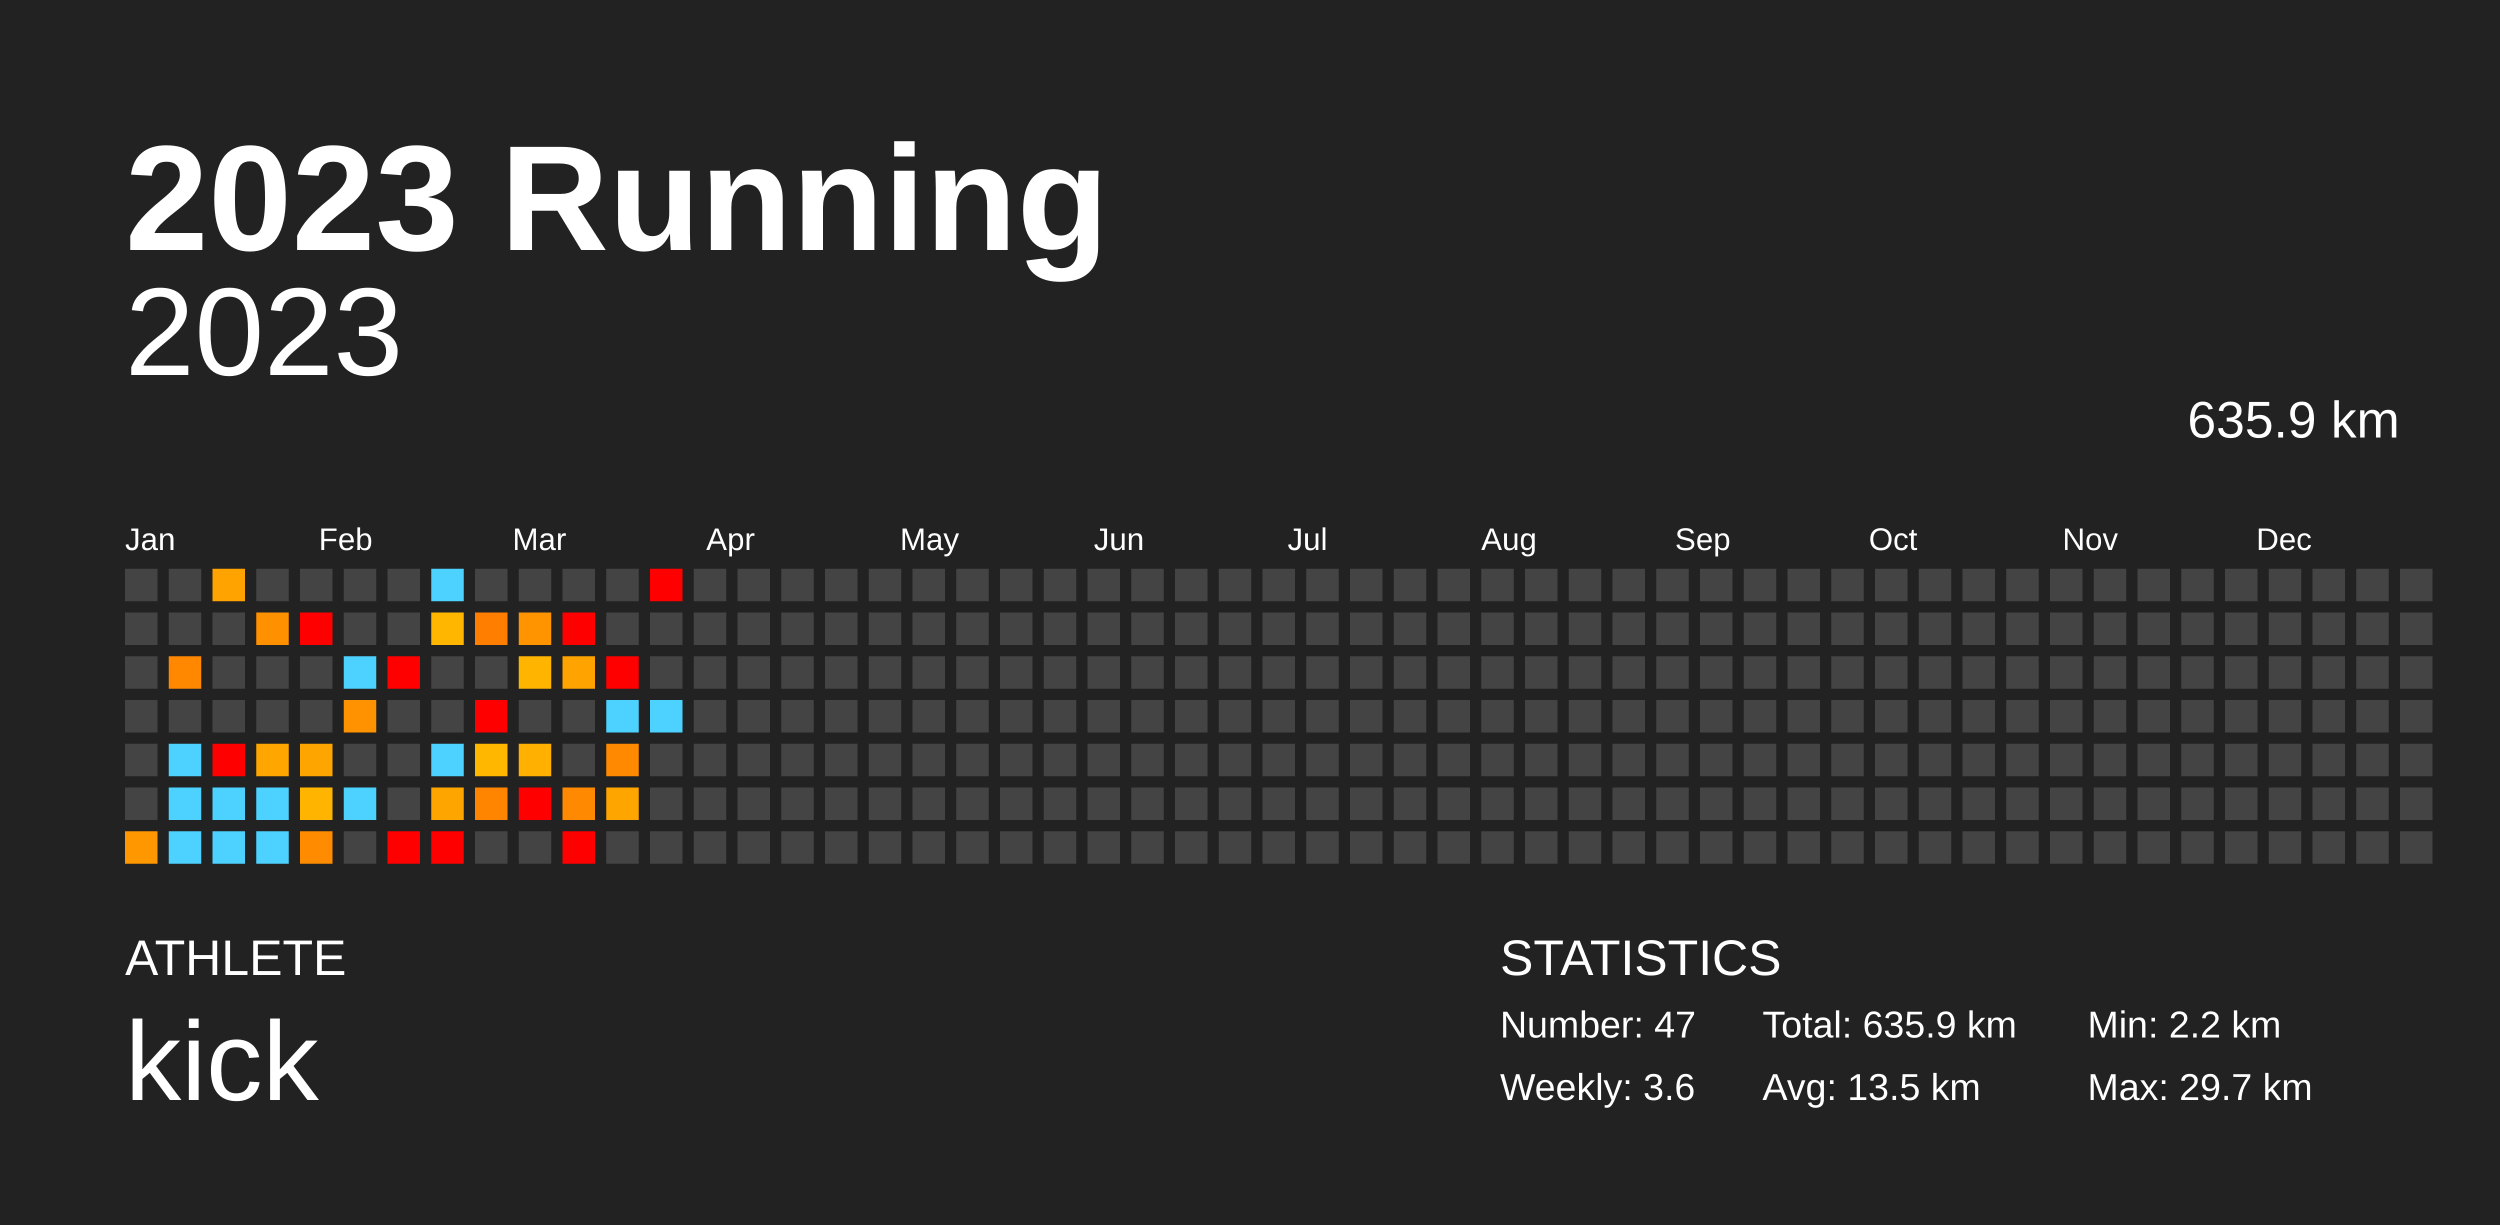
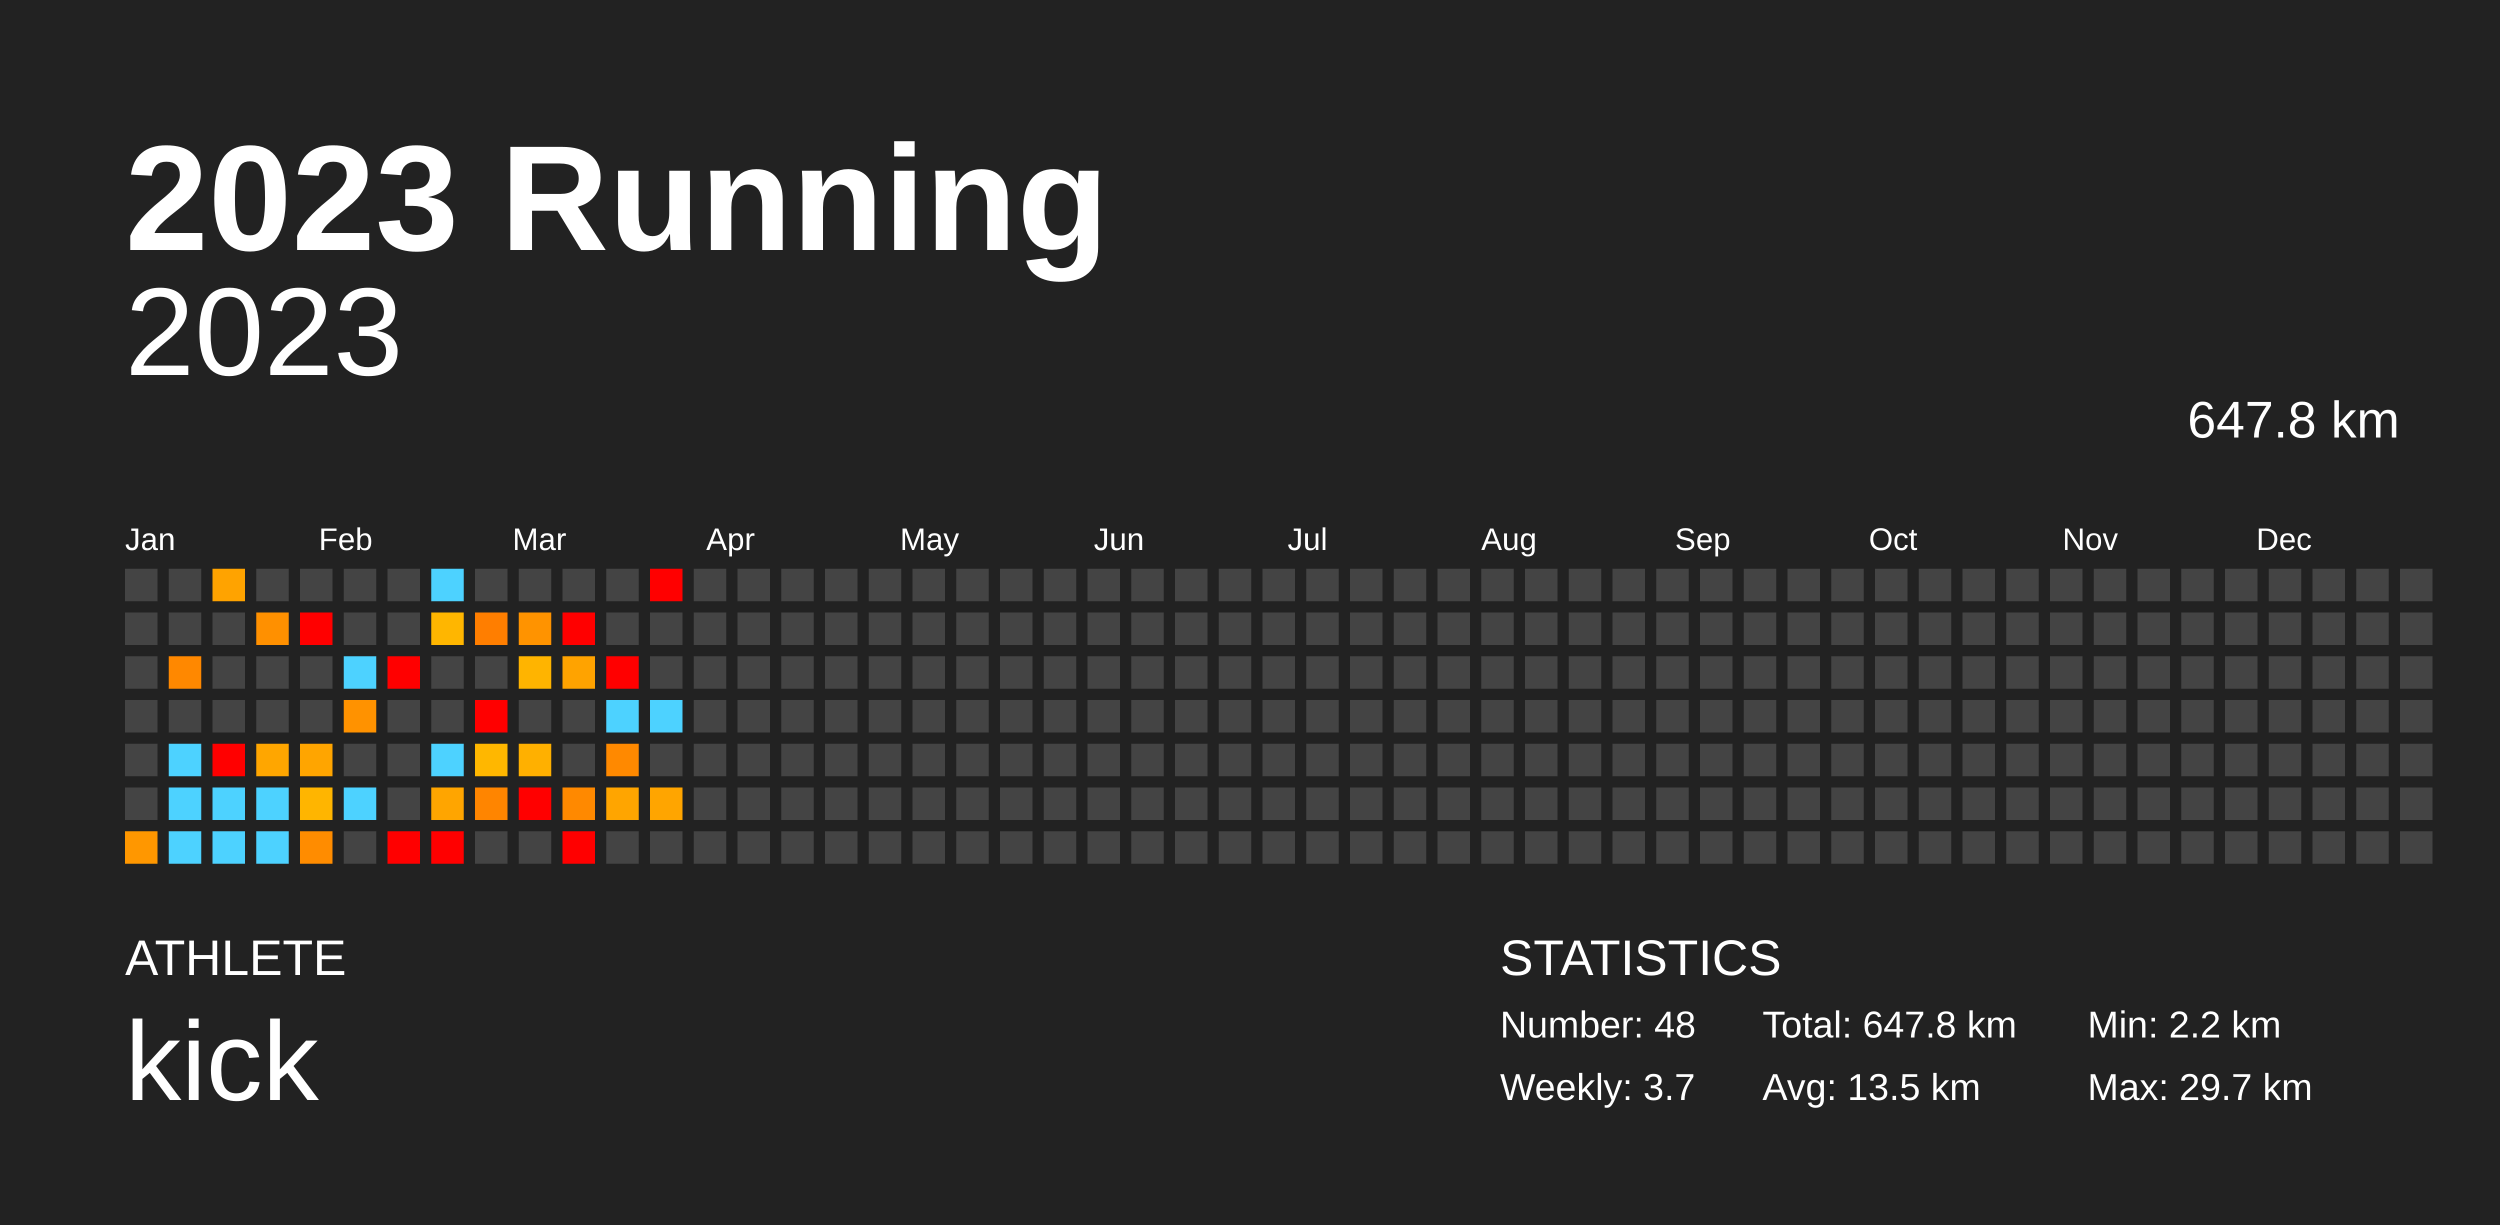
<svg xmlns="http://www.w3.org/2000/svg" baseProfile="full" height="98mm" version="1.1" viewBox="0,0,200,98" width="200mm">
  <defs />
  <rect fill="#222222" height="98" width="200" x="0" y="0" />
  <text fill="#FFFFFF" style="font-size:12px; font-family:Arial; font-weight:bold;" x="10" y="20">2023 Running</text>
  <text fill="#FFFFFF" style="font-size:4px; font-family:Arial" x="10" y="78">ATHLETE</text>
  <text fill="#FFFFFF" style="font-size:9px; font-family:Arial" x="10" y="88">kick</text>
  <text fill="#FFFFFF" style="font-size:4px; font-family:Arial" x="120" y="78">STATISTICS</text>
-   <text fill="#FFFFFF" style="font-size:3px; font-family:Arial" x="120" y="83">Number: 47</text>
-   <text fill="#FFFFFF" style="font-size:3px; font-family:Arial" x="120" y="88">Weekly: 3.6</text>
-   <text fill="#FFFFFF" style="font-size:3px; font-family:Arial" x="141" y="83">Total: 635.9 km</text>
+   <text fill="#FFFFFF" style="font-size:3px; font-family:Arial" x="120" y="83">Number: 48</text>
+   <text fill="#FFFFFF" style="font-size:3px; font-family:Arial" x="120" y="88">Weekly: 3.7</text>
+   <text fill="#FFFFFF" style="font-size:3px; font-family:Arial" x="141" y="83">Total: 647.8 km</text>
  <text fill="#FFFFFF" style="font-size:3px; font-family:Arial" x="141" y="88">Avg: 13.5 km</text>
  <text fill="#FFFFFF" style="font-size:3px; font-family:Arial" x="167" y="83">Min: 2.2 km</text>
  <text fill="#FFFFFF" style="font-size:3px; font-family:Arial" x="167" y="88">Max: 29.7 km</text>
  <text alignment-baseline="hanging" fill="#FFFFFF" style="font-size:10.0px; font-family:Arial;" x="10" y="30">2023</text>
-   <text alignment-baseline="hanging" fill="#FFFFFF" style="font-size:4.125px; font-family:Arial;" x="175" y="35">635.9 km</text>
+   <text alignment-baseline="hanging" fill="#FFFFFF" style="font-size:4.125px; font-family:Arial;" x="175" y="35">647.8 km</text>
  <text fill="#FFFFFF" style="font-size:2.5px; font-family:Arial" x="10.0" y="44">Jan</text>
  <text fill="#FFFFFF" style="font-size:2.5px; font-family:Arial" x="25.5" y="44">Feb</text>
  <text fill="#FFFFFF" style="font-size:2.5px; font-family:Arial" x="41.0" y="44">Mar</text>
  <text fill="#FFFFFF" style="font-size:2.5px; font-family:Arial" x="56.5" y="44">Apr</text>
  <text fill="#FFFFFF" style="font-size:2.5px; font-family:Arial" x="72.0" y="44">May</text>
  <text fill="#FFFFFF" style="font-size:2.5px; font-family:Arial" x="87.5" y="44">Jun</text>
  <text fill="#FFFFFF" style="font-size:2.5px; font-family:Arial" x="103.0" y="44">Jul</text>
  <text fill="#FFFFFF" style="font-size:2.5px; font-family:Arial" x="118.5" y="44">Aug</text>
  <text fill="#FFFFFF" style="font-size:2.5px; font-family:Arial" x="134.0" y="44">Sep</text>
  <text fill="#FFFFFF" style="font-size:2.5px; font-family:Arial" x="149.5" y="44">Oct</text>
  <text fill="#FFFFFF" style="font-size:2.5px; font-family:Arial" x="165.0" y="44">Nov</text>
  <text fill="#FFFFFF" style="font-size:2.5px; font-family:Arial" x="180.5" y="44">Dec</text>
  <rect fill="#444444" height="2.6" width="2.6" x="10.0" y="45.5" />
  <rect fill="#444444" height="2.6" width="2.6" x="10.0" y="49.0" />
  <rect fill="#444444" height="2.6" width="2.6" x="10.0" y="52.5" />
  <rect fill="#444444" height="2.6" width="2.6" x="10.0" y="56.0" />
  <rect fill="#444444" height="2.6" width="2.6" x="10.0" y="59.5" />
  <rect fill="#444444" height="2.6" width="2.6" x="10.0" y="63.0" />
  <rect fill="#ff9700" height="2.6" width="2.6" x="10.0" y="66.5" />
  <rect fill="#444444" height="2.6" width="2.6" x="13.5" y="45.5" />
  <rect fill="#444444" height="2.6" width="2.6" x="13.5" y="49.0" />
  <rect fill="#ff8800" height="2.6" width="2.6" x="13.5" y="52.5" />
  <rect fill="#444444" height="2.6" width="2.6" x="13.5" y="56.0" />
  <rect fill="#4dd2ff" height="2.6" width="2.6" x="13.5" y="59.5" />
  <rect fill="#4dd2ff" height="2.6" width="2.6" x="13.5" y="63.0" />
  <rect fill="#4dd2ff" height="2.6" width="2.6" x="13.5" y="66.5" />
  <rect fill="#ffa300" height="2.6" width="2.6" x="17.0" y="45.5" />
  <rect fill="#444444" height="2.6" width="2.6" x="17.0" y="49.0" />
  <rect fill="#444444" height="2.6" width="2.6" x="17.0" y="52.5" />
  <rect fill="#444444" height="2.6" width="2.6" x="17.0" y="56.0" />
  <rect fill="red" height="2.6" width="2.6" x="17.0" y="59.5" />
  <rect fill="#4dd2ff" height="2.6" width="2.6" x="17.0" y="63.0" />
  <rect fill="#4dd2ff" height="2.6" width="2.6" x="17.0" y="66.5" />
  <rect fill="#444444" height="2.6" width="2.6" x="20.5" y="45.5" />
  <rect fill="#ff9000" height="2.6" width="2.6" x="20.5" y="49.0" />
  <rect fill="#444444" height="2.6" width="2.6" x="20.5" y="52.5" />
  <rect fill="#444444" height="2.6" width="2.6" x="20.5" y="56.0" />
  <rect fill="#ffa600" height="2.6" width="2.6" x="20.5" y="59.5" />
  <rect fill="#4dd2ff" height="2.6" width="2.6" x="20.5" y="63.0" />
  <rect fill="#4dd2ff" height="2.6" width="2.6" x="20.5" y="66.5" />
  <rect fill="#444444" height="2.6" width="2.6" x="24.0" y="45.5" />
  <rect fill="red" height="2.6" width="2.6" x="24.0" y="49.0" />
  <rect fill="#444444" height="2.6" width="2.6" x="24.0" y="52.5" />
  <rect fill="#444444" height="2.6" width="2.6" x="24.0" y="56.0" />
  <rect fill="#ffa500" height="2.6" width="2.6" x="24.0" y="59.5" />
  <rect fill="#ffb500" height="2.6" width="2.6" x="24.0" y="63.0" />
  <rect fill="#ff8c00" height="2.6" width="2.6" x="24.0" y="66.5" />
  <rect fill="#444444" height="2.6" width="2.6" x="27.5" y="45.5" />
  <rect fill="#444444" height="2.6" width="2.6" x="27.5" y="49.0" />
  <rect fill="#4dd2ff" height="2.6" width="2.6" x="27.5" y="52.5" />
  <rect fill="#ff9200" height="2.6" width="2.6" x="27.5" y="56.0" />
  <rect fill="#444444" height="2.6" width="2.6" x="27.5" y="59.5" />
  <rect fill="#4dd2ff" height="2.6" width="2.6" x="27.5" y="63.0" />
  <rect fill="#444444" height="2.6" width="2.6" x="27.5" y="66.5" />
  <rect fill="#444444" height="2.6" width="2.6" x="31.0" y="45.5" />
  <rect fill="#444444" height="2.6" width="2.6" x="31.0" y="49.0" />
  <rect fill="red" height="2.6" width="2.6" x="31.0" y="52.5" />
  <rect fill="#444444" height="2.6" width="2.6" x="31.0" y="56.0" />
  <rect fill="#444444" height="2.6" width="2.6" x="31.0" y="59.5" />
  <rect fill="#444444" height="2.6" width="2.6" x="31.0" y="63.0" />
  <rect fill="red" height="2.6" width="2.6" x="31.0" y="66.5" />
  <rect fill="#4dd2ff" height="2.6" width="2.6" x="34.5" y="45.5" />
  <rect fill="#ffb600" height="2.6" width="2.6" x="34.5" y="49.0" />
  <rect fill="#444444" height="2.6" width="2.6" x="34.5" y="52.5" />
  <rect fill="#444444" height="2.6" width="2.6" x="34.5" y="56.0" />
  <rect fill="#4dd2ff" height="2.6" width="2.6" x="34.5" y="59.5" />
  <rect fill="#ffa500" height="2.6" width="2.6" x="34.5" y="63.0" />
  <rect fill="red" height="2.6" width="2.6" x="34.5" y="66.5" />
  <rect fill="#444444" height="2.6" width="2.6" x="38.0" y="45.5" />
  <rect fill="#ff7e00" height="2.6" width="2.6" x="38.0" y="49.0" />
  <rect fill="#444444" height="2.6" width="2.6" x="38.0" y="52.5" />
  <rect fill="red" height="2.6" width="2.6" x="38.0" y="56.0" />
  <rect fill="#ffb700" height="2.6" width="2.6" x="38.0" y="59.5" />
  <rect fill="#ff8500" height="2.6" width="2.6" x="38.0" y="63.0" />
  <rect fill="#444444" height="2.6" width="2.6" x="38.0" y="66.5" />
  <rect fill="#444444" height="2.6" width="2.6" x="41.5" y="45.5" />
  <rect fill="#ff9300" height="2.6" width="2.6" x="41.5" y="49.0" />
  <rect fill="#ffb400" height="2.6" width="2.6" x="41.5" y="52.5" />
  <rect fill="#444444" height="2.6" width="2.6" x="41.5" y="56.0" />
  <rect fill="#ffb000" height="2.6" width="2.6" x="41.5" y="59.5" />
  <rect fill="red" height="2.6" width="2.6" x="41.5" y="63.0" />
  <rect fill="#444444" height="2.6" width="2.6" x="41.5" y="66.5" />
  <rect fill="#444444" height="2.6" width="2.6" x="45.0" y="45.5" />
  <rect fill="red" height="2.6" width="2.6" x="45.0" y="49.0" />
  <rect fill="#ffa300" height="2.6" width="2.6" x="45.0" y="52.5" />
  <rect fill="#444444" height="2.6" width="2.6" x="45.0" y="56.0" />
  <rect fill="#444444" height="2.6" width="2.6" x="45.0" y="59.5" />
  <rect fill="#ff8900" height="2.6" width="2.6" x="45.0" y="63.0" />
  <rect fill="red" height="2.6" width="2.6" x="45.0" y="66.5" />
  <rect fill="#444444" height="2.6" width="2.6" x="48.5" y="45.5" />
  <rect fill="#444444" height="2.6" width="2.6" x="48.5" y="49.0" />
  <rect fill="red" height="2.6" width="2.6" x="48.5" y="52.5" />
  <rect fill="#4dd2ff" height="2.6" width="2.6" x="48.5" y="56.0" />
  <rect fill="#ff8900" height="2.6" width="2.6" x="48.5" y="59.5" />
  <rect fill="#ffa500" height="2.6" width="2.6" x="48.5" y="63.0" />
  <rect fill="#444444" height="2.6" width="2.6" x="48.5" y="66.5" />
  <rect fill="red" height="2.6" width="2.6" x="52.0" y="45.5" />
  <rect fill="#444444" height="2.6" width="2.6" x="52.0" y="49.0" />
  <rect fill="#444444" height="2.6" width="2.6" x="52.0" y="52.5" />
  <rect fill="#4dd2ff" height="2.6" width="2.6" x="52.0" y="56.0" />
  <rect fill="#444444" height="2.6" width="2.6" x="52.0" y="59.5" />
-   <rect fill="#444444" height="2.6" width="2.6" x="52.0" y="63.0" />
+   <rect fill="#ffa500" height="2.6" width="2.6" x="52.0" y="63.0" />
  <rect fill="#444444" height="2.6" width="2.6" x="52.0" y="66.5" />
  <rect fill="#444444" height="2.6" width="2.6" x="55.5" y="45.5" />
  <rect fill="#444444" height="2.6" width="2.6" x="55.5" y="49.0" />
  <rect fill="#444444" height="2.6" width="2.6" x="55.5" y="52.5" />
  <rect fill="#444444" height="2.6" width="2.6" x="55.5" y="56.0" />
  <rect fill="#444444" height="2.6" width="2.6" x="55.5" y="59.5" />
  <rect fill="#444444" height="2.6" width="2.6" x="55.5" y="63.0" />
  <rect fill="#444444" height="2.6" width="2.6" x="55.5" y="66.5" />
  <rect fill="#444444" height="2.6" width="2.6" x="59.0" y="45.5" />
  <rect fill="#444444" height="2.6" width="2.6" x="59.0" y="49.0" />
  <rect fill="#444444" height="2.6" width="2.6" x="59.0" y="52.5" />
  <rect fill="#444444" height="2.6" width="2.6" x="59.0" y="56.0" />
  <rect fill="#444444" height="2.6" width="2.6" x="59.0" y="59.5" />
  <rect fill="#444444" height="2.6" width="2.6" x="59.0" y="63.0" />
  <rect fill="#444444" height="2.6" width="2.6" x="59.0" y="66.5" />
  <rect fill="#444444" height="2.6" width="2.6" x="62.5" y="45.5" />
  <rect fill="#444444" height="2.6" width="2.6" x="62.5" y="49.0" />
  <rect fill="#444444" height="2.6" width="2.6" x="62.5" y="52.5" />
  <rect fill="#444444" height="2.6" width="2.6" x="62.5" y="56.0" />
  <rect fill="#444444" height="2.6" width="2.6" x="62.5" y="59.5" />
  <rect fill="#444444" height="2.6" width="2.6" x="62.5" y="63.0" />
  <rect fill="#444444" height="2.6" width="2.6" x="62.5" y="66.5" />
  <rect fill="#444444" height="2.6" width="2.6" x="66.0" y="45.5" />
  <rect fill="#444444" height="2.6" width="2.6" x="66.0" y="49.0" />
  <rect fill="#444444" height="2.6" width="2.6" x="66.0" y="52.5" />
  <rect fill="#444444" height="2.6" width="2.6" x="66.0" y="56.0" />
  <rect fill="#444444" height="2.6" width="2.6" x="66.0" y="59.5" />
  <rect fill="#444444" height="2.6" width="2.6" x="66.0" y="63.0" />
  <rect fill="#444444" height="2.6" width="2.6" x="66.0" y="66.5" />
  <rect fill="#444444" height="2.6" width="2.6" x="69.5" y="45.5" />
  <rect fill="#444444" height="2.6" width="2.6" x="69.5" y="49.0" />
  <rect fill="#444444" height="2.6" width="2.6" x="69.5" y="52.5" />
  <rect fill="#444444" height="2.6" width="2.6" x="69.5" y="56.0" />
  <rect fill="#444444" height="2.6" width="2.6" x="69.5" y="59.5" />
  <rect fill="#444444" height="2.6" width="2.6" x="69.5" y="63.0" />
  <rect fill="#444444" height="2.6" width="2.6" x="69.5" y="66.5" />
  <rect fill="#444444" height="2.6" width="2.6" x="73.0" y="45.5" />
  <rect fill="#444444" height="2.6" width="2.6" x="73.0" y="49.0" />
  <rect fill="#444444" height="2.6" width="2.6" x="73.0" y="52.5" />
  <rect fill="#444444" height="2.6" width="2.6" x="73.0" y="56.0" />
  <rect fill="#444444" height="2.6" width="2.6" x="73.0" y="59.5" />
  <rect fill="#444444" height="2.6" width="2.6" x="73.0" y="63.0" />
  <rect fill="#444444" height="2.6" width="2.6" x="73.0" y="66.5" />
  <rect fill="#444444" height="2.6" width="2.6" x="76.5" y="45.5" />
  <rect fill="#444444" height="2.6" width="2.6" x="76.5" y="49.0" />
  <rect fill="#444444" height="2.6" width="2.6" x="76.5" y="52.5" />
  <rect fill="#444444" height="2.6" width="2.6" x="76.5" y="56.0" />
  <rect fill="#444444" height="2.6" width="2.6" x="76.5" y="59.5" />
  <rect fill="#444444" height="2.6" width="2.6" x="76.5" y="63.0" />
  <rect fill="#444444" height="2.6" width="2.6" x="76.5" y="66.5" />
  <rect fill="#444444" height="2.6" width="2.6" x="80.0" y="45.5" />
  <rect fill="#444444" height="2.6" width="2.6" x="80.0" y="49.0" />
  <rect fill="#444444" height="2.6" width="2.6" x="80.0" y="52.5" />
  <rect fill="#444444" height="2.6" width="2.6" x="80.0" y="56.0" />
  <rect fill="#444444" height="2.6" width="2.6" x="80.0" y="59.5" />
  <rect fill="#444444" height="2.6" width="2.6" x="80.0" y="63.0" />
  <rect fill="#444444" height="2.6" width="2.6" x="80.0" y="66.5" />
  <rect fill="#444444" height="2.6" width="2.6" x="83.5" y="45.5" />
  <rect fill="#444444" height="2.6" width="2.6" x="83.5" y="49.0" />
  <rect fill="#444444" height="2.6" width="2.6" x="83.5" y="52.5" />
  <rect fill="#444444" height="2.6" width="2.6" x="83.5" y="56.0" />
  <rect fill="#444444" height="2.6" width="2.6" x="83.5" y="59.5" />
  <rect fill="#444444" height="2.6" width="2.6" x="83.5" y="63.0" />
  <rect fill="#444444" height="2.6" width="2.6" x="83.5" y="66.5" />
  <rect fill="#444444" height="2.6" width="2.6" x="87.0" y="45.5" />
  <rect fill="#444444" height="2.6" width="2.6" x="87.0" y="49.0" />
  <rect fill="#444444" height="2.6" width="2.6" x="87.0" y="52.5" />
  <rect fill="#444444" height="2.6" width="2.6" x="87.0" y="56.0" />
  <rect fill="#444444" height="2.6" width="2.6" x="87.0" y="59.5" />
  <rect fill="#444444" height="2.6" width="2.6" x="87.0" y="63.0" />
  <rect fill="#444444" height="2.6" width="2.6" x="87.0" y="66.5" />
  <rect fill="#444444" height="2.6" width="2.6" x="90.5" y="45.5" />
  <rect fill="#444444" height="2.6" width="2.6" x="90.5" y="49.0" />
  <rect fill="#444444" height="2.6" width="2.6" x="90.5" y="52.5" />
  <rect fill="#444444" height="2.6" width="2.6" x="90.5" y="56.0" />
  <rect fill="#444444" height="2.6" width="2.6" x="90.5" y="59.5" />
  <rect fill="#444444" height="2.6" width="2.6" x="90.5" y="63.0" />
  <rect fill="#444444" height="2.6" width="2.6" x="90.5" y="66.5" />
  <rect fill="#444444" height="2.6" width="2.6" x="94.0" y="45.5" />
  <rect fill="#444444" height="2.6" width="2.6" x="94.0" y="49.0" />
  <rect fill="#444444" height="2.6" width="2.6" x="94.0" y="52.5" />
  <rect fill="#444444" height="2.6" width="2.6" x="94.0" y="56.0" />
  <rect fill="#444444" height="2.6" width="2.6" x="94.0" y="59.5" />
  <rect fill="#444444" height="2.6" width="2.6" x="94.0" y="63.0" />
  <rect fill="#444444" height="2.6" width="2.6" x="94.0" y="66.5" />
  <rect fill="#444444" height="2.6" width="2.6" x="97.5" y="45.5" />
  <rect fill="#444444" height="2.6" width="2.6" x="97.5" y="49.0" />
  <rect fill="#444444" height="2.6" width="2.6" x="97.5" y="52.5" />
  <rect fill="#444444" height="2.6" width="2.6" x="97.5" y="56.0" />
  <rect fill="#444444" height="2.6" width="2.6" x="97.5" y="59.5" />
  <rect fill="#444444" height="2.6" width="2.6" x="97.5" y="63.0" />
  <rect fill="#444444" height="2.6" width="2.6" x="97.5" y="66.5" />
  <rect fill="#444444" height="2.6" width="2.6" x="101.0" y="45.5" />
  <rect fill="#444444" height="2.6" width="2.6" x="101.0" y="49.0" />
  <rect fill="#444444" height="2.6" width="2.6" x="101.0" y="52.5" />
  <rect fill="#444444" height="2.6" width="2.6" x="101.0" y="56.0" />
  <rect fill="#444444" height="2.6" width="2.6" x="101.0" y="59.5" />
  <rect fill="#444444" height="2.6" width="2.6" x="101.0" y="63.0" />
  <rect fill="#444444" height="2.6" width="2.6" x="101.0" y="66.5" />
  <rect fill="#444444" height="2.6" width="2.6" x="104.5" y="45.5" />
  <rect fill="#444444" height="2.6" width="2.6" x="104.5" y="49.0" />
  <rect fill="#444444" height="2.6" width="2.6" x="104.5" y="52.5" />
  <rect fill="#444444" height="2.6" width="2.6" x="104.5" y="56.0" />
  <rect fill="#444444" height="2.6" width="2.6" x="104.5" y="59.5" />
  <rect fill="#444444" height="2.6" width="2.6" x="104.5" y="63.0" />
  <rect fill="#444444" height="2.6" width="2.6" x="104.5" y="66.5" />
  <rect fill="#444444" height="2.6" width="2.6" x="108.0" y="45.5" />
  <rect fill="#444444" height="2.6" width="2.6" x="108.0" y="49.0" />
  <rect fill="#444444" height="2.6" width="2.6" x="108.0" y="52.5" />
  <rect fill="#444444" height="2.6" width="2.6" x="108.0" y="56.0" />
  <rect fill="#444444" height="2.6" width="2.6" x="108.0" y="59.5" />
  <rect fill="#444444" height="2.6" width="2.6" x="108.0" y="63.0" />
  <rect fill="#444444" height="2.6" width="2.6" x="108.0" y="66.5" />
  <rect fill="#444444" height="2.6" width="2.6" x="111.5" y="45.5" />
  <rect fill="#444444" height="2.6" width="2.6" x="111.5" y="49.0" />
  <rect fill="#444444" height="2.6" width="2.6" x="111.5" y="52.5" />
  <rect fill="#444444" height="2.6" width="2.6" x="111.5" y="56.0" />
  <rect fill="#444444" height="2.6" width="2.6" x="111.5" y="59.5" />
  <rect fill="#444444" height="2.6" width="2.6" x="111.5" y="63.0" />
  <rect fill="#444444" height="2.6" width="2.6" x="111.5" y="66.5" />
  <rect fill="#444444" height="2.6" width="2.6" x="115.0" y="45.5" />
  <rect fill="#444444" height="2.6" width="2.6" x="115.0" y="49.0" />
  <rect fill="#444444" height="2.6" width="2.6" x="115.0" y="52.5" />
  <rect fill="#444444" height="2.6" width="2.6" x="115.0" y="56.0" />
  <rect fill="#444444" height="2.6" width="2.6" x="115.0" y="59.5" />
  <rect fill="#444444" height="2.6" width="2.6" x="115.0" y="63.0" />
  <rect fill="#444444" height="2.6" width="2.6" x="115.0" y="66.5" />
  <rect fill="#444444" height="2.6" width="2.6" x="118.5" y="45.5" />
  <rect fill="#444444" height="2.6" width="2.6" x="118.5" y="49.0" />
  <rect fill="#444444" height="2.6" width="2.6" x="118.5" y="52.5" />
  <rect fill="#444444" height="2.6" width="2.6" x="118.5" y="56.0" />
  <rect fill="#444444" height="2.6" width="2.6" x="118.5" y="59.5" />
  <rect fill="#444444" height="2.6" width="2.6" x="118.5" y="63.0" />
  <rect fill="#444444" height="2.6" width="2.6" x="118.5" y="66.5" />
  <rect fill="#444444" height="2.6" width="2.6" x="122.0" y="45.5" />
  <rect fill="#444444" height="2.6" width="2.6" x="122.0" y="49.0" />
  <rect fill="#444444" height="2.6" width="2.6" x="122.0" y="52.5" />
  <rect fill="#444444" height="2.6" width="2.6" x="122.0" y="56.0" />
  <rect fill="#444444" height="2.6" width="2.6" x="122.0" y="59.5" />
  <rect fill="#444444" height="2.6" width="2.6" x="122.0" y="63.0" />
  <rect fill="#444444" height="2.6" width="2.6" x="122.0" y="66.5" />
  <rect fill="#444444" height="2.6" width="2.6" x="125.5" y="45.5" />
  <rect fill="#444444" height="2.6" width="2.6" x="125.5" y="49.0" />
  <rect fill="#444444" height="2.6" width="2.6" x="125.5" y="52.5" />
  <rect fill="#444444" height="2.6" width="2.6" x="125.5" y="56.0" />
  <rect fill="#444444" height="2.6" width="2.6" x="125.5" y="59.5" />
  <rect fill="#444444" height="2.6" width="2.6" x="125.5" y="63.0" />
  <rect fill="#444444" height="2.6" width="2.6" x="125.5" y="66.5" />
  <rect fill="#444444" height="2.6" width="2.6" x="129.0" y="45.5" />
  <rect fill="#444444" height="2.6" width="2.6" x="129.0" y="49.0" />
  <rect fill="#444444" height="2.6" width="2.6" x="129.0" y="52.5" />
  <rect fill="#444444" height="2.6" width="2.6" x="129.0" y="56.0" />
  <rect fill="#444444" height="2.6" width="2.6" x="129.0" y="59.5" />
  <rect fill="#444444" height="2.6" width="2.6" x="129.0" y="63.0" />
  <rect fill="#444444" height="2.6" width="2.6" x="129.0" y="66.5" />
  <rect fill="#444444" height="2.6" width="2.6" x="132.5" y="45.5" />
  <rect fill="#444444" height="2.6" width="2.6" x="132.5" y="49.0" />
  <rect fill="#444444" height="2.6" width="2.6" x="132.5" y="52.5" />
  <rect fill="#444444" height="2.6" width="2.6" x="132.5" y="56.0" />
  <rect fill="#444444" height="2.6" width="2.6" x="132.5" y="59.5" />
  <rect fill="#444444" height="2.6" width="2.6" x="132.5" y="63.0" />
  <rect fill="#444444" height="2.6" width="2.6" x="132.5" y="66.5" />
  <rect fill="#444444" height="2.6" width="2.6" x="136.0" y="45.5" />
  <rect fill="#444444" height="2.6" width="2.6" x="136.0" y="49.0" />
  <rect fill="#444444" height="2.6" width="2.6" x="136.0" y="52.5" />
  <rect fill="#444444" height="2.6" width="2.6" x="136.0" y="56.0" />
  <rect fill="#444444" height="2.6" width="2.6" x="136.0" y="59.5" />
  <rect fill="#444444" height="2.6" width="2.6" x="136.0" y="63.0" />
  <rect fill="#444444" height="2.6" width="2.6" x="136.0" y="66.5" />
  <rect fill="#444444" height="2.6" width="2.6" x="139.5" y="45.5" />
  <rect fill="#444444" height="2.6" width="2.6" x="139.5" y="49.0" />
  <rect fill="#444444" height="2.6" width="2.6" x="139.5" y="52.5" />
  <rect fill="#444444" height="2.6" width="2.6" x="139.5" y="56.0" />
  <rect fill="#444444" height="2.6" width="2.6" x="139.5" y="59.5" />
  <rect fill="#444444" height="2.6" width="2.6" x="139.5" y="63.0" />
  <rect fill="#444444" height="2.6" width="2.6" x="139.5" y="66.5" />
  <rect fill="#444444" height="2.6" width="2.6" x="143.0" y="45.5" />
  <rect fill="#444444" height="2.6" width="2.6" x="143.0" y="49.0" />
  <rect fill="#444444" height="2.6" width="2.6" x="143.0" y="52.5" />
  <rect fill="#444444" height="2.6" width="2.6" x="143.0" y="56.0" />
  <rect fill="#444444" height="2.6" width="2.6" x="143.0" y="59.5" />
  <rect fill="#444444" height="2.6" width="2.6" x="143.0" y="63.0" />
  <rect fill="#444444" height="2.6" width="2.6" x="143.0" y="66.5" />
  <rect fill="#444444" height="2.6" width="2.6" x="146.5" y="45.5" />
  <rect fill="#444444" height="2.6" width="2.6" x="146.5" y="49.0" />
  <rect fill="#444444" height="2.6" width="2.6" x="146.5" y="52.5" />
  <rect fill="#444444" height="2.6" width="2.6" x="146.5" y="56.0" />
  <rect fill="#444444" height="2.6" width="2.6" x="146.5" y="59.5" />
  <rect fill="#444444" height="2.6" width="2.6" x="146.5" y="63.0" />
  <rect fill="#444444" height="2.6" width="2.6" x="146.5" y="66.5" />
  <rect fill="#444444" height="2.6" width="2.6" x="150.0" y="45.5" />
  <rect fill="#444444" height="2.6" width="2.6" x="150.0" y="49.0" />
  <rect fill="#444444" height="2.6" width="2.6" x="150.0" y="52.5" />
  <rect fill="#444444" height="2.6" width="2.6" x="150.0" y="56.0" />
  <rect fill="#444444" height="2.6" width="2.6" x="150.0" y="59.5" />
  <rect fill="#444444" height="2.6" width="2.6" x="150.0" y="63.0" />
  <rect fill="#444444" height="2.6" width="2.6" x="150.0" y="66.5" />
  <rect fill="#444444" height="2.6" width="2.6" x="153.5" y="45.5" />
  <rect fill="#444444" height="2.6" width="2.6" x="153.5" y="49.0" />
  <rect fill="#444444" height="2.6" width="2.6" x="153.5" y="52.5" />
  <rect fill="#444444" height="2.6" width="2.6" x="153.5" y="56.0" />
  <rect fill="#444444" height="2.6" width="2.6" x="153.5" y="59.5" />
  <rect fill="#444444" height="2.6" width="2.6" x="153.5" y="63.0" />
  <rect fill="#444444" height="2.6" width="2.6" x="153.5" y="66.5" />
  <rect fill="#444444" height="2.6" width="2.6" x="157.0" y="45.5" />
  <rect fill="#444444" height="2.6" width="2.6" x="157.0" y="49.0" />
  <rect fill="#444444" height="2.6" width="2.6" x="157.0" y="52.5" />
  <rect fill="#444444" height="2.6" width="2.6" x="157.0" y="56.0" />
  <rect fill="#444444" height="2.6" width="2.6" x="157.0" y="59.5" />
  <rect fill="#444444" height="2.6" width="2.6" x="157.0" y="63.0" />
  <rect fill="#444444" height="2.6" width="2.6" x="157.0" y="66.5" />
  <rect fill="#444444" height="2.6" width="2.6" x="160.5" y="45.5" />
  <rect fill="#444444" height="2.6" width="2.6" x="160.5" y="49.0" />
  <rect fill="#444444" height="2.6" width="2.6" x="160.5" y="52.5" />
  <rect fill="#444444" height="2.6" width="2.6" x="160.5" y="56.0" />
  <rect fill="#444444" height="2.6" width="2.6" x="160.5" y="59.5" />
  <rect fill="#444444" height="2.6" width="2.6" x="160.5" y="63.0" />
  <rect fill="#444444" height="2.6" width="2.6" x="160.5" y="66.5" />
  <rect fill="#444444" height="2.6" width="2.6" x="164.0" y="45.5" />
  <rect fill="#444444" height="2.6" width="2.6" x="164.0" y="49.0" />
  <rect fill="#444444" height="2.6" width="2.6" x="164.0" y="52.5" />
  <rect fill="#444444" height="2.6" width="2.6" x="164.0" y="56.0" />
  <rect fill="#444444" height="2.6" width="2.6" x="164.0" y="59.5" />
  <rect fill="#444444" height="2.6" width="2.6" x="164.0" y="63.0" />
  <rect fill="#444444" height="2.6" width="2.6" x="164.0" y="66.5" />
  <rect fill="#444444" height="2.6" width="2.6" x="167.5" y="45.5" />
  <rect fill="#444444" height="2.6" width="2.6" x="167.5" y="49.0" />
  <rect fill="#444444" height="2.6" width="2.6" x="167.5" y="52.5" />
  <rect fill="#444444" height="2.6" width="2.6" x="167.5" y="56.0" />
  <rect fill="#444444" height="2.6" width="2.6" x="167.5" y="59.5" />
  <rect fill="#444444" height="2.6" width="2.6" x="167.5" y="63.0" />
  <rect fill="#444444" height="2.6" width="2.6" x="167.5" y="66.5" />
  <rect fill="#444444" height="2.6" width="2.6" x="171.0" y="45.5" />
  <rect fill="#444444" height="2.6" width="2.6" x="171.0" y="49.0" />
  <rect fill="#444444" height="2.6" width="2.6" x="171.0" y="52.5" />
  <rect fill="#444444" height="2.6" width="2.6" x="171.0" y="56.0" />
  <rect fill="#444444" height="2.6" width="2.6" x="171.0" y="59.5" />
  <rect fill="#444444" height="2.6" width="2.6" x="171.0" y="63.0" />
  <rect fill="#444444" height="2.6" width="2.6" x="171.0" y="66.5" />
  <rect fill="#444444" height="2.6" width="2.6" x="174.5" y="45.5" />
  <rect fill="#444444" height="2.6" width="2.6" x="174.5" y="49.0" />
  <rect fill="#444444" height="2.6" width="2.6" x="174.5" y="52.5" />
  <rect fill="#444444" height="2.6" width="2.6" x="174.5" y="56.0" />
  <rect fill="#444444" height="2.6" width="2.6" x="174.5" y="59.5" />
  <rect fill="#444444" height="2.6" width="2.6" x="174.5" y="63.0" />
  <rect fill="#444444" height="2.6" width="2.6" x="174.5" y="66.5" />
  <rect fill="#444444" height="2.6" width="2.6" x="178.0" y="45.5" />
  <rect fill="#444444" height="2.6" width="2.6" x="178.0" y="49.0" />
  <rect fill="#444444" height="2.6" width="2.6" x="178.0" y="52.5" />
  <rect fill="#444444" height="2.6" width="2.6" x="178.0" y="56.0" />
  <rect fill="#444444" height="2.6" width="2.6" x="178.0" y="59.5" />
  <rect fill="#444444" height="2.6" width="2.6" x="178.0" y="63.0" />
  <rect fill="#444444" height="2.6" width="2.6" x="178.0" y="66.5" />
  <rect fill="#444444" height="2.6" width="2.6" x="181.5" y="45.5" />
  <rect fill="#444444" height="2.6" width="2.6" x="181.5" y="49.0" />
  <rect fill="#444444" height="2.6" width="2.6" x="181.5" y="52.5" />
  <rect fill="#444444" height="2.6" width="2.6" x="181.5" y="56.0" />
  <rect fill="#444444" height="2.6" width="2.6" x="181.5" y="59.5" />
  <rect fill="#444444" height="2.6" width="2.6" x="181.5" y="63.0" />
  <rect fill="#444444" height="2.6" width="2.6" x="181.5" y="66.5" />
  <rect fill="#444444" height="2.6" width="2.6" x="185.0" y="45.5" />
  <rect fill="#444444" height="2.6" width="2.6" x="185.0" y="49.0" />
  <rect fill="#444444" height="2.6" width="2.6" x="185.0" y="52.5" />
  <rect fill="#444444" height="2.6" width="2.6" x="185.0" y="56.0" />
  <rect fill="#444444" height="2.6" width="2.6" x="185.0" y="59.5" />
  <rect fill="#444444" height="2.6" width="2.6" x="185.0" y="63.0" />
  <rect fill="#444444" height="2.6" width="2.6" x="185.0" y="66.5" />
  <rect fill="#444444" height="2.6" width="2.6" x="188.5" y="45.5" />
  <rect fill="#444444" height="2.6" width="2.6" x="188.5" y="49.0" />
  <rect fill="#444444" height="2.6" width="2.6" x="188.5" y="52.5" />
  <rect fill="#444444" height="2.6" width="2.6" x="188.5" y="56.0" />
  <rect fill="#444444" height="2.6" width="2.6" x="188.5" y="59.5" />
  <rect fill="#444444" height="2.6" width="2.6" x="188.5" y="63.0" />
  <rect fill="#444444" height="2.6" width="2.6" x="188.5" y="66.5" />
  <rect fill="#444444" height="2.6" width="2.6" x="192.0" y="45.5" />
  <rect fill="#444444" height="2.6" width="2.6" x="192.0" y="49.0" />
  <rect fill="#444444" height="2.6" width="2.6" x="192.0" y="52.5" />
  <rect fill="#444444" height="2.6" width="2.6" x="192.0" y="56.0" />
  <rect fill="#444444" height="2.6" width="2.6" x="192.0" y="59.5" />
  <rect fill="#444444" height="2.6" width="2.6" x="192.0" y="63.0" />
  <rect fill="#444444" height="2.6" width="2.6" x="192.0" y="66.5" />
</svg>
